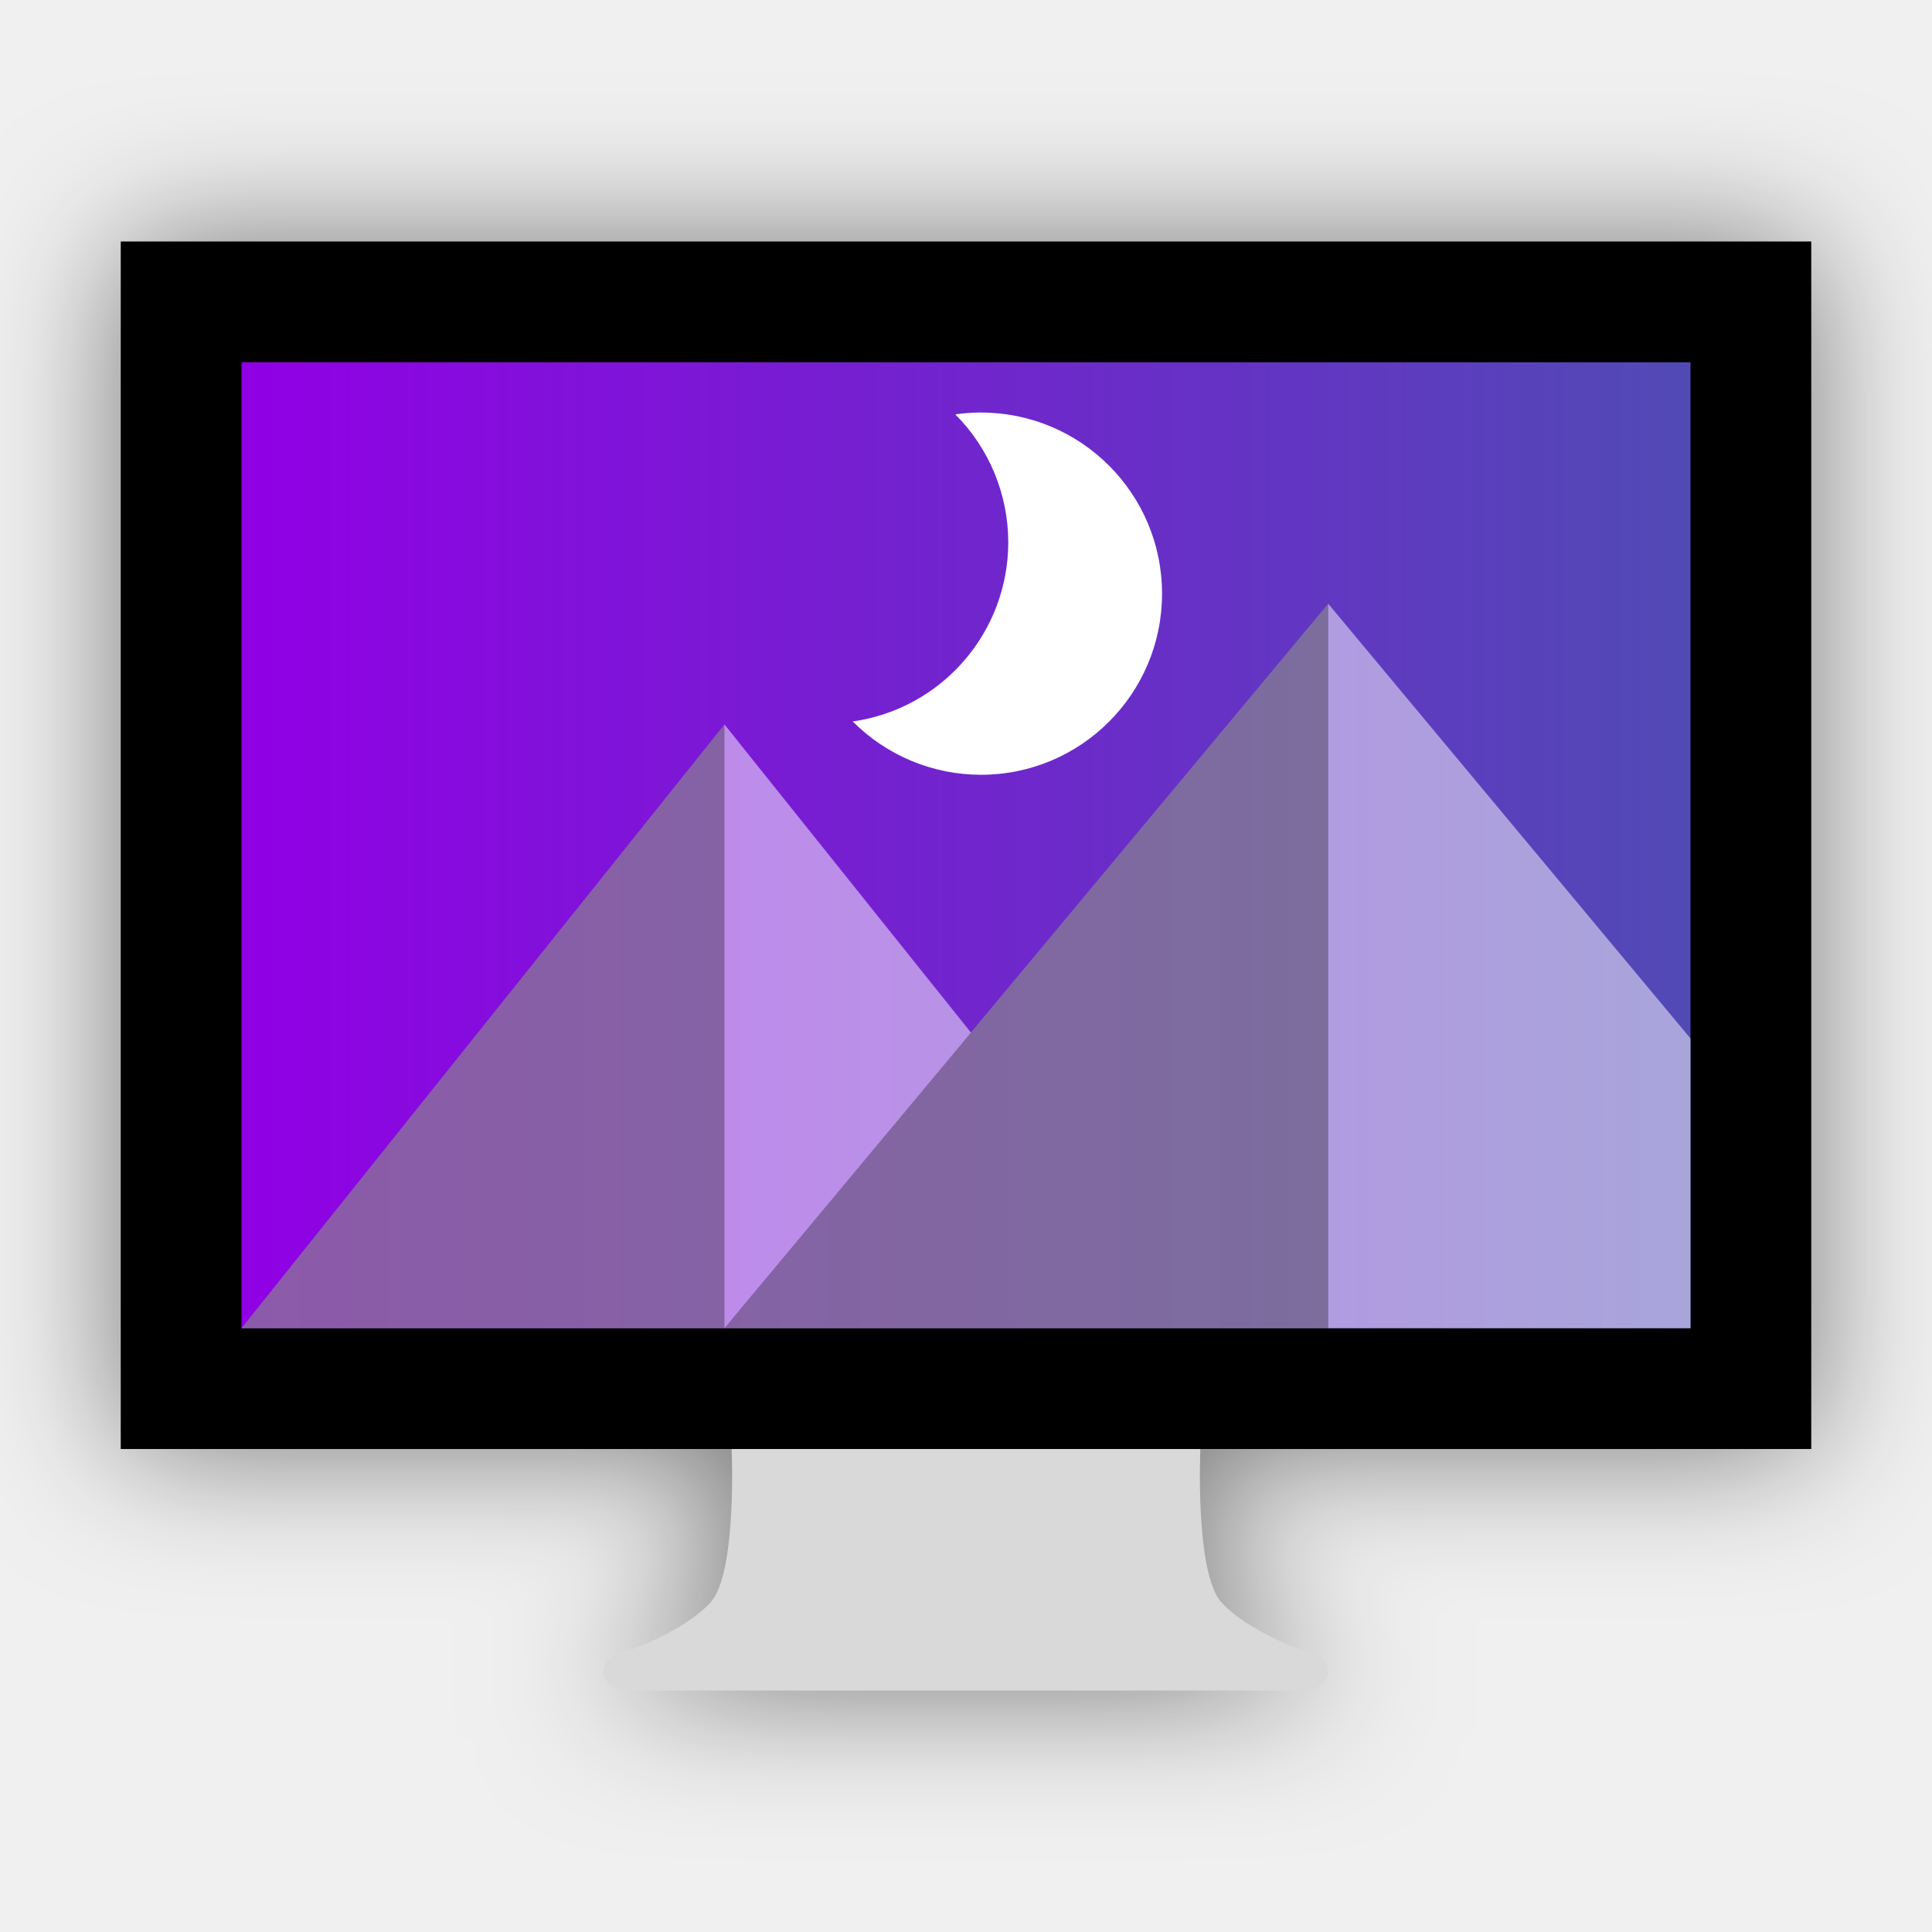
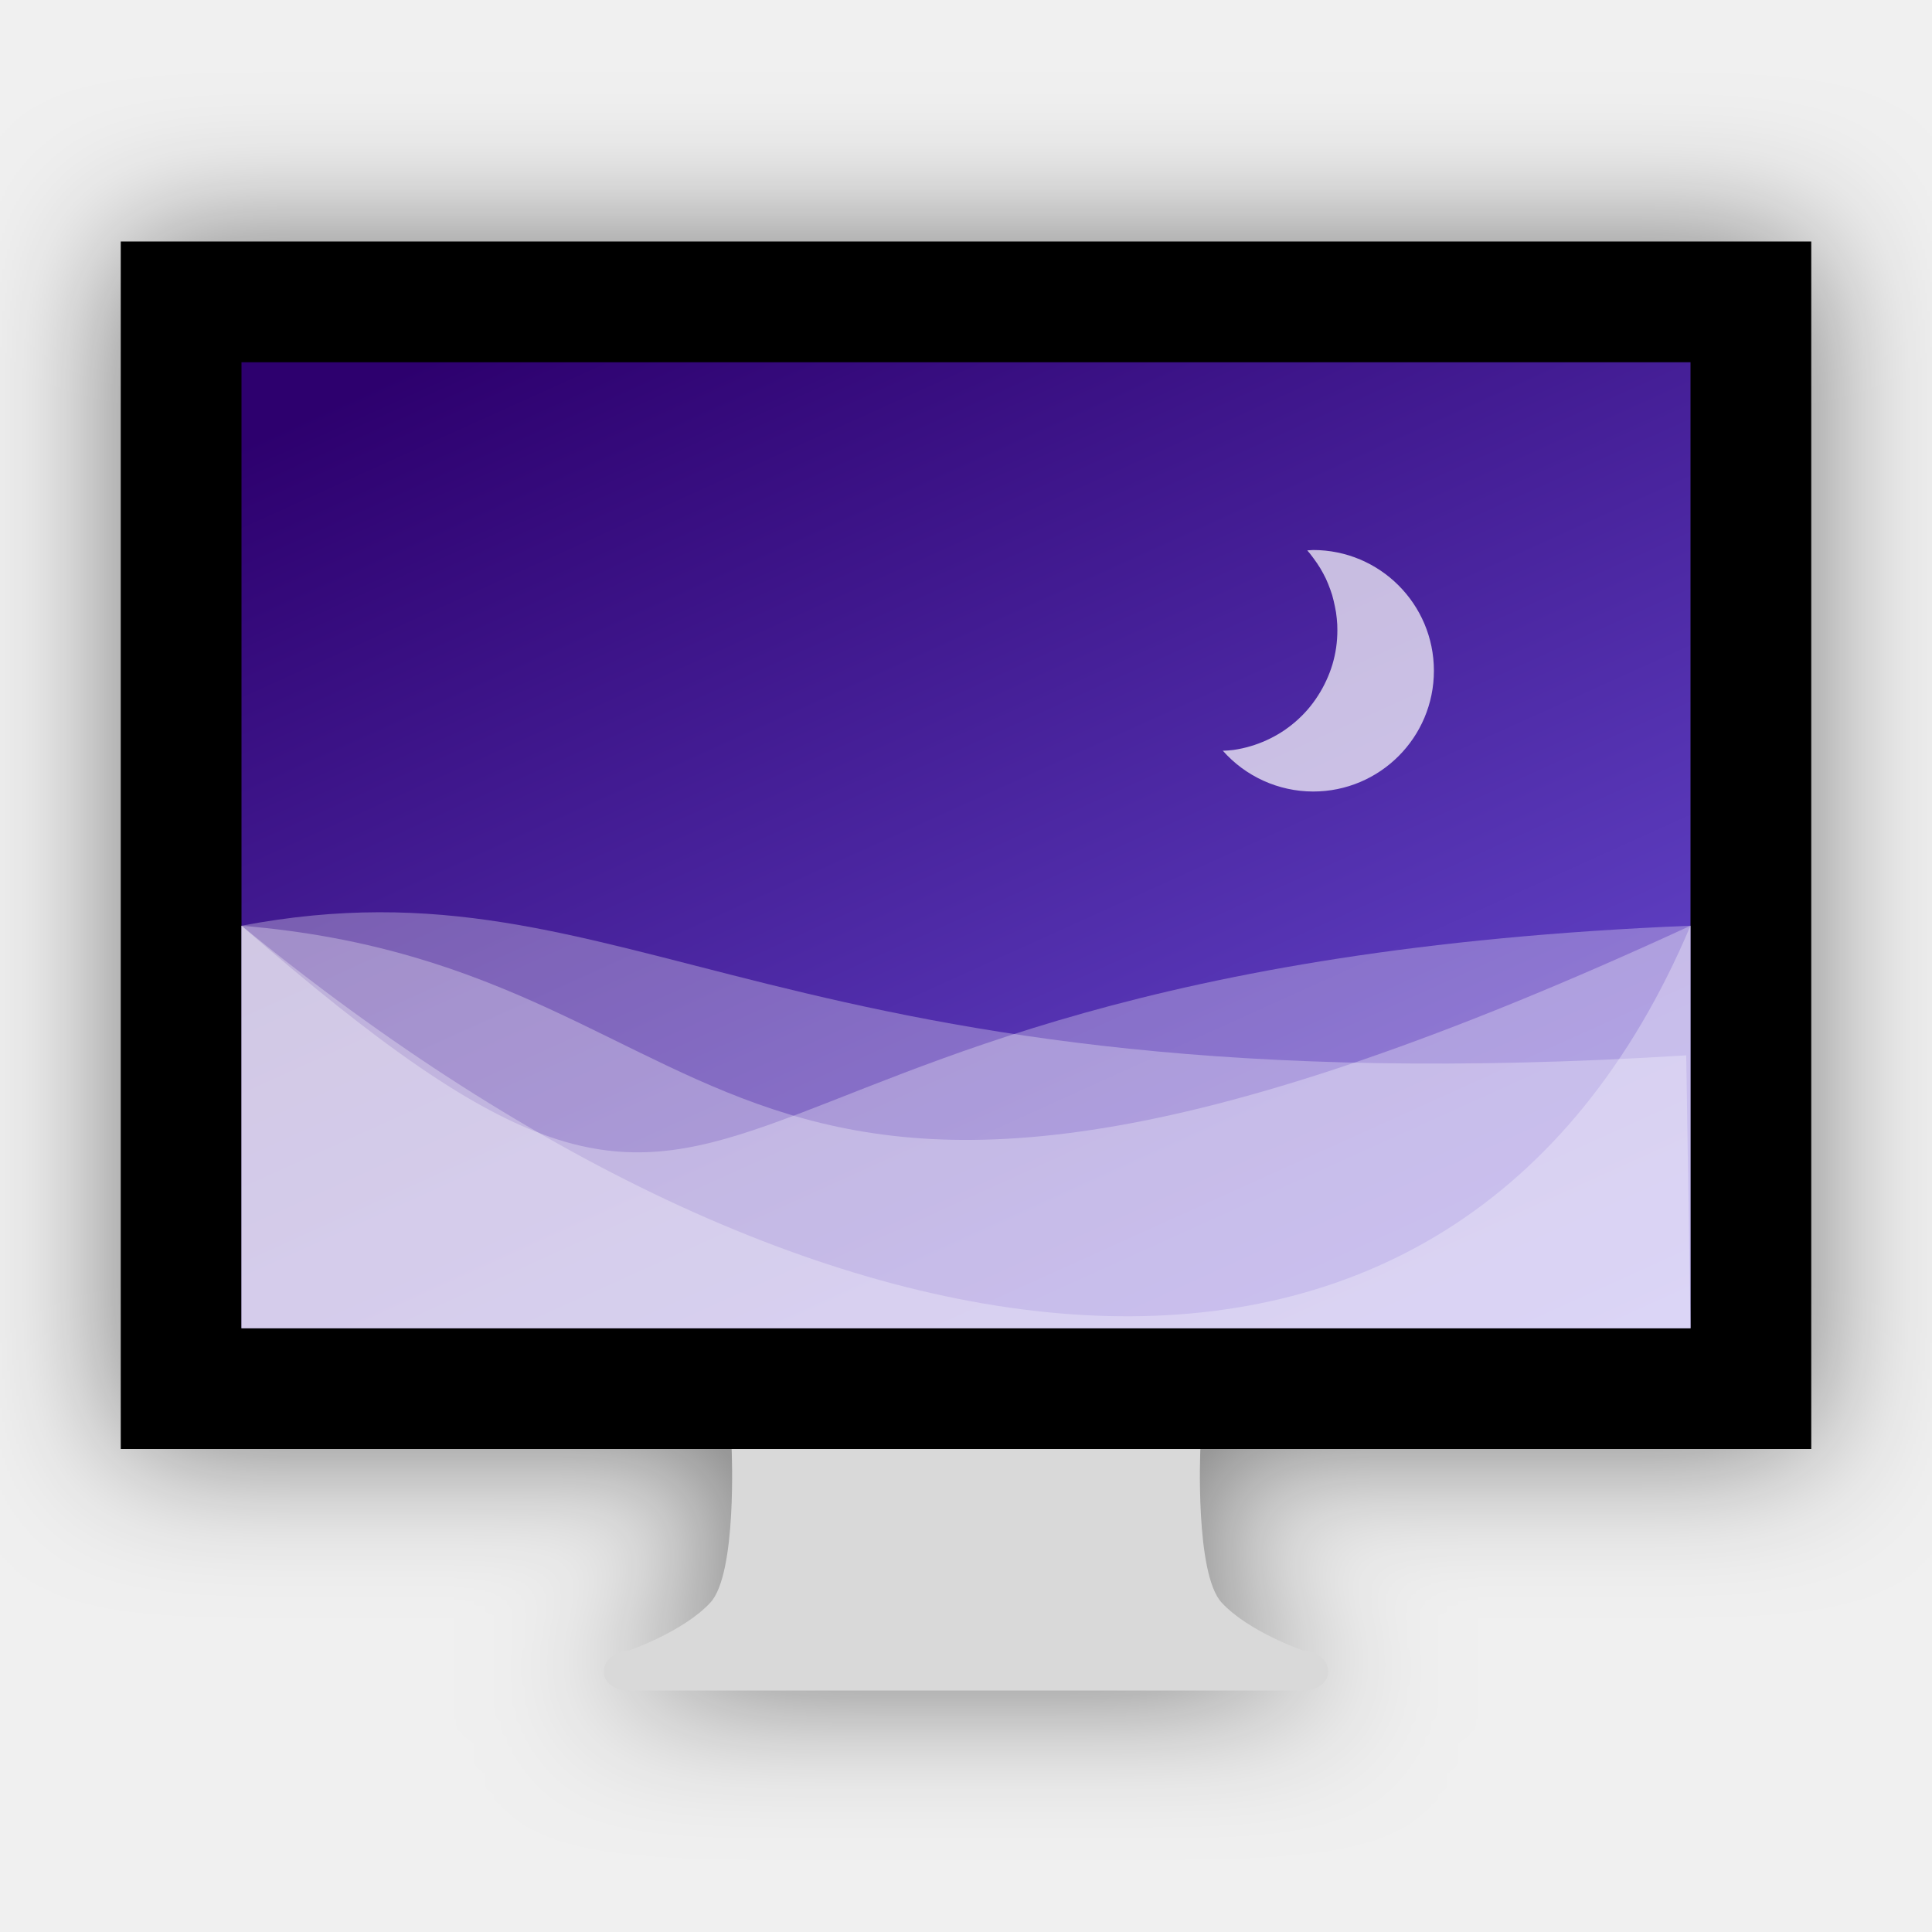
<svg xmlns="http://www.w3.org/2000/svg" xmlns:xlink="http://www.w3.org/1999/xlink" id="svg4569" height="32" width="32" version="1.0">
  <defs id="defs4571">
-     <linearGradient id="linearGradient931">
-       <stop id="stop927" offset="0" style="stop-color:#9000e5;stop-opacity:1" />
-       <stop id="stop929" offset="1" style="stop-color:#514ab5;stop-opacity:1" />
-     </linearGradient>
    <linearGradient id="linearGradient3912">
      <stop offset="0" style="stop-color:#787878;stop-opacity:1" id="stop3914" />
      <stop offset="0.35" style="stop-color:#b4b4b4;stop-opacity:1" id="stop3916" />
      <stop offset="0.494" style="stop-color:#c8c8c8;stop-opacity:1" id="stop3918" />
      <stop offset="0.589" style="stop-color:#e6e6e6;stop-opacity:1" id="stop3920" />
      <stop offset="1" style="stop-color:#8c8c8c;stop-opacity:1" id="stop3922" />
    </linearGradient>
    <linearGradient id="linearGradient6592-2-7">
      <stop offset="0" style="stop-color:#ffffff;stop-opacity:0.275" id="stop6594-0-2" />
      <stop offset="1" style="stop-color:#ffffff;stop-opacity:0" id="stop6596-2-5" />
    </linearGradient>
    <linearGradient id="linearGradient10691-1">
      <stop offset="0" style="stop-color:#000000;stop-opacity:1" id="stop10693-3" />
      <stop offset="1" style="stop-color:#000000;stop-opacity:0" id="stop10695-1" />
    </linearGradient>
    <linearGradient gradientTransform="matrix(0.5959409,0,0,0.5672673,-197.435,-25.18238)" gradientUnits="userSpaceOnUse" xlink:href="#linearGradient3912" id="linearGradient3221" y2="94.396" x2="361.106" y1="87.05" x1="361.106" />
    <radialGradient gradientTransform="matrix(19.60956,0,0,4.128327,124.5628,120.733)" gradientUnits="userSpaceOnUse" xlink:href="#linearGradient10691-1" id="radialGradient3226" fy="73.616" fx="6.703" r="7.228" cy="73.616" cx="6.703" />
    <linearGradient id="linearGradient4084">
      <stop offset="0" style="stop-color:#ffffff;stop-opacity:1" id="stop4086" />
      <stop offset="0.016" style="stop-color:#ffffff;stop-opacity:0.235" id="stop4088" />
      <stop offset="0.993" style="stop-color:#ffffff;stop-opacity:0.157" id="stop4090" />
      <stop offset="1" style="stop-color:#ffffff;stop-opacity:0.392" id="stop4092" />
    </linearGradient>
    <linearGradient id="outerBackgroundGradient-5-0">
      <stop id="stop3864-8-6-4" offset="0" style="stop-color:#0036cb;stop-opacity:1" />
      <stop id="stop3866-9-1-86" offset="1" style="stop-color:#0fdb00;stop-opacity:1" />
    </linearGradient>
    <linearGradient xlink:href="#linearGradient6592-2-7" id="linearGradient3141" gradientUnits="userSpaceOnUse" gradientTransform="matrix(11.56349,0,0,11.69781,13.1666,124.8285)" x1="10" y1="-3" x2="20" y2="12" />
    <linearGradient xlink:href="#linearGradient4084" id="linearGradient3144" gradientUnits="userSpaceOnUse" gradientTransform="matrix(12.40026,0,0,8.670098,-41.60626,-14.57437)" x1="24" y1="5.753" x2="24" y2="42.121" />
    <linearGradient xlink:href="#outerBackgroundGradient-5-0" id="linearGradient3148" gradientUnits="userSpaceOnUse" gradientTransform="matrix(10.66485,0,0,13.00365,32.03815,146.2663)" x1="-2.549" y1="28.788" x2="44.632" y2="-12.349" />
    <linearGradient id="linearGradient4054-5">
      <stop offset="0" style="stop-color:#ffffff;stop-opacity:1" id="stop4056-0" />
      <stop offset="0.017" style="stop-color:#ffffff;stop-opacity:0.235" id="stop4058-4" />
      <stop offset="1" style="stop-color:#ffffff;stop-opacity:0.157" id="stop4060-4" />
      <stop offset="1" style="stop-color:#ffffff;stop-opacity:0.392" id="stop4062-0" />
    </linearGradient>
    <linearGradient xlink:href="#linearGradient4054-5" id="linearGradient3152-7" gradientUnits="userSpaceOnUse" gradientTransform="matrix(4.53668,0,0,3.125268,27.21214,49.81246)" x1="47.547" y1="121.841" x2="47.547" y2="99.079" />
    <linearGradient xlink:href="#linearGradient10691-1" id="linearGradient3148-3" gradientUnits="userSpaceOnUse" gradientTransform="matrix(10.66485,0,0,12.50844,41.4309,566.4004)" x1="15" y1="24.619" x2="15" y2="2" />
    <clipPath id="clip1">
      <rect width="384" height="384" x="0" y="0" id="rect10" />
    </clipPath>
    <mask id="mask0">
      <g id="g7" style="filter:url(#alpha)">
        <rect width="384" height="384" x="0" y="0" style="fill:#000000;fill-opacity:0.2" id="rect5" />
      </g>
    </mask>
    <filter id="alpha" width="1" height="1" x="0" y="0" filterUnits="objectBoundingBox">
      <feColorMatrix in="SourceGraphic" type="matrix" values="0 0 0 0 1 0 0 0 0 1 0 0 0 0 1 0 0 0 1 0" id="feColorMatrix2" />
    </filter>
    <clipPath id="clipPath873">
      <rect width="384" height="384" x="0" y="0" id="rect871" />
    </clipPath>
    <clipPath id="clip1-4">
      <rect width="384" height="384" x="0" y="0" id="rect10-0" />
    </clipPath>
    <clipPath id="clip1-48">
      <rect width="384" height="384" x="0" y="0" id="rect10-8" />
    </clipPath>
-     <linearGradient gradientTransform="matrix(1,0,0,0.8,0,2.728634)" gradientUnits="userSpaceOnUse" y2="14.089" x2="28" y1="14.089" x1="4" id="linearGradient1038" xlink:href="#linearGradient931" />
    <filter height="1.234" y="-0.117" width="1.201" x="-0.1" id="filter1075" style="color-interpolation-filters:sRGB">
      <feGaussianBlur id="feGaussianBlur1077" stdDeviation="1.17" />
    </filter>
+     <linearGradient gradientUnits="userSpaceOnUse" y2="8.955" x2="7.757" y1="0.439" x1="2.95" id="linearGradient877" xlink:href="#linearGradient875" gradientTransform="matrix(3.779527,0,0,3.023622,0,2.8)" />
+     <linearGradient id="linearGradient875">
+       <stop id="stop871" offset="0" style="stop-color:#2d006e;stop-opacity:1;" />
+       <stop id="stop873" offset="1" style="stop-color:#826dff;stop-opacity:1;" />
+     </linearGradient>
  </defs>
  <path d="M 2,4 V 24 h 10.117 c 0,0 0.095,2.066 -0.352,2.547 -0.447,0.481 -1.336,0.787 -1.336,0.787 C 9.859,27.385 9.855,28 10.43,28 h 11.141 c 0.575,0 0.57,-0.616 0,-0.666 0,0 -0.887,-0.306 -1.334,-0.787 C 19.79,26.066 19.883,24 19.883,24 H 30 V 4 Z" style="opacity:0.5;fill:#000000;fill-opacity:1;stroke:none;stroke-width:0.986;filter:url(#filter1075)" id="rect1015-9" />
  <rect y="4" x="2" height="20" width="28" id="rect1015" style="opacity:1;fill:#000000;fill-opacity:1;stroke:none;stroke-width:0.986" />
-   <rect style="opacity:1;fill:url(#linearGradient1038);fill-opacity:1;stroke:none;stroke-width:0.816" id="rect1015-2" width="24" height="16" x="4" y="6" />
  <path style="display:inline;overflow:visible;visibility:visible;fill:#d9d9d9;fill-opacity:1;fill-rule:nonzero;stroke:none;stroke-width:0.211;stroke-linecap:round;stroke-linejoin:round;stroke-miterlimit:4;stroke-dasharray:none;stroke-dashoffset:0.5;stroke-opacity:1;marker:none;enable-background:new" id="rect1789" d="m 12.118,24 c 0,0 0.094,2.064 -0.353,2.545 -0.447,0.481 -1.335,0.788 -1.335,0.788 C 9.859,27.384 9.854,28 10.429,28 h 11.141 c 0.575,0 0.57,-0.617 0,-0.667 0,0 -0.889,-0.307 -1.335,-0.788 C 19.789,26.064 19.882,24 19.882,24 h -7.76 z" />
-   <path d="m 16.196,6.833 a 3,3 0 0 0 -0.373,0.031 3,3 0 0 1 0.877,2.117 3,3 0 0 1 -2.576,2.969 3,3 0 0 0 2.123,0.883 3,3 0 0 0 3,-3 3,3 0 0 0 -3,-3 3,3 0 0 0 -0.051,0 z" style="opacity:1;fill:#ffffff;fill-opacity:1;stroke:none;stroke-width:1.319" id="path1477" />
-   <path d="M 22,10 12,22 h 16 v -4.8 z" style="opacity:0.5;fill:#ffffff;fill-opacity:1;stroke:none;stroke-width:6.783" id="rect833-9-6" />
-   <path id="path999" d="M 12,22 16.083,17.104 12,12 4,22 Z" style="opacity:0.5;fill:#ffffff;fill-opacity:1;stroke:none;stroke-width:1px;stroke-linecap:butt;stroke-linejoin:miter;stroke-opacity:1" />
-   <path id="path932" d="M 4,22 12,12 V 22 Z" style="opacity:0.3;fill:#000000;fill-opacity:1;stroke:none;stroke-width:1px;stroke-linecap:butt;stroke-linejoin:miter;stroke-opacity:1" />
-   <path id="path934" d="M 12,22 22,10 V 22 Z" style="opacity:0.3;fill:#000000;fill-opacity:1;stroke:none;stroke-width:1px;stroke-linecap:butt;stroke-linejoin:miter;stroke-opacity:1" />
+   <rect style="fill:url(#linearGradient877);fill-opacity:1;stroke:none;stroke-width:6.553" id="rect833-9" width="24" height="16" x="4" y="6" />
+   <path id="path869" style="opacity:0.7;fill:#ffffff;fill-opacity:1;stroke:none;stroke-width:2.004" d="m 20.25,12.43 a 2,2 0 0 0 1.5,0.68 2,2 0 0 0 2,-2 2,2 0 0 0 -2,-2 2,2 0 0 0 -0.098,0.006 2,2 0 0 1 0.045,0.053 2,2 0 0 1 0.059,0.078 2,2 0 0 1 0.057,0.08 2,2 0 0 1 0.053,0.082 2,2 0 0 1 0.049,0.086 2,2 0 0 1 0.045,0.088 2,2 0 0 1 0.039,0.09 2,2 0 0 1 0.035,0.092 2,2 0 0 1 0.031,0.092 2,2 0 0 1 0.025,0.096 2,2 0 0 1 0.021,0.096 2,2 0 0 1 0.018,0.096 2,2 0 0 1 0.012,0.098 2,2 0 0 1 0.008,0.098 2,2 0 0 1 0.002,0.1 2,2 0 0 1 -0.02,0.283 2,2 0 0 1 -0.061,0.279 2,2 0 0 1 -0.102,0.268 2,2 0 0 1 -0.137,0.25 2,2 0 0 1 -0.17,0.229 2,2 0 0 1 -0.201,0.201 2,2 0 0 1 -0.229,0.172 2,2 0 0 1 -0.252,0.137 2,2 0 0 1 -0.268,0.1 2,2 0 0 1 -0.277,0.061 2,2 0 0 1 -0.186,0.014 z" />
+   <path id="rect833-9-5-9" style="opacity:0.3;fill:#ffffff;fill-opacity:1;stroke:none;stroke-width:4.23" d="M 28,15.333 C 10.002,16.066 13.274,23.399 4,15.333 v 6.667 h 24 z" />
+   <path id="rect833-9-5" style="opacity:0.3;fill:#ffffff;fill-opacity:1;stroke:none;stroke-width:4.23" d="m 4,15.333 c 8.667,0.713 7.503,7.613 24,0 v 6.667 H 4 Z" />
+   <path id="rect833-9-5-2" style="opacity:0.3;fill:#ffffff;fill-opacity:1;stroke:none;stroke-width:4.23" d="M 27.929,17.48 C 12.756,18.426 10.511,14.099 4,15.333 V 22 h 24 z" />
+   <path id="rect833-9-5-3" style="opacity:0.3;fill:#ffffff;fill-opacity:1;stroke:none;stroke-width:4.23" d="m 4,15.333 c 9.661,7.909 20.06,9.313 24,0 v 6.667 H 4 Z" />
</svg>
